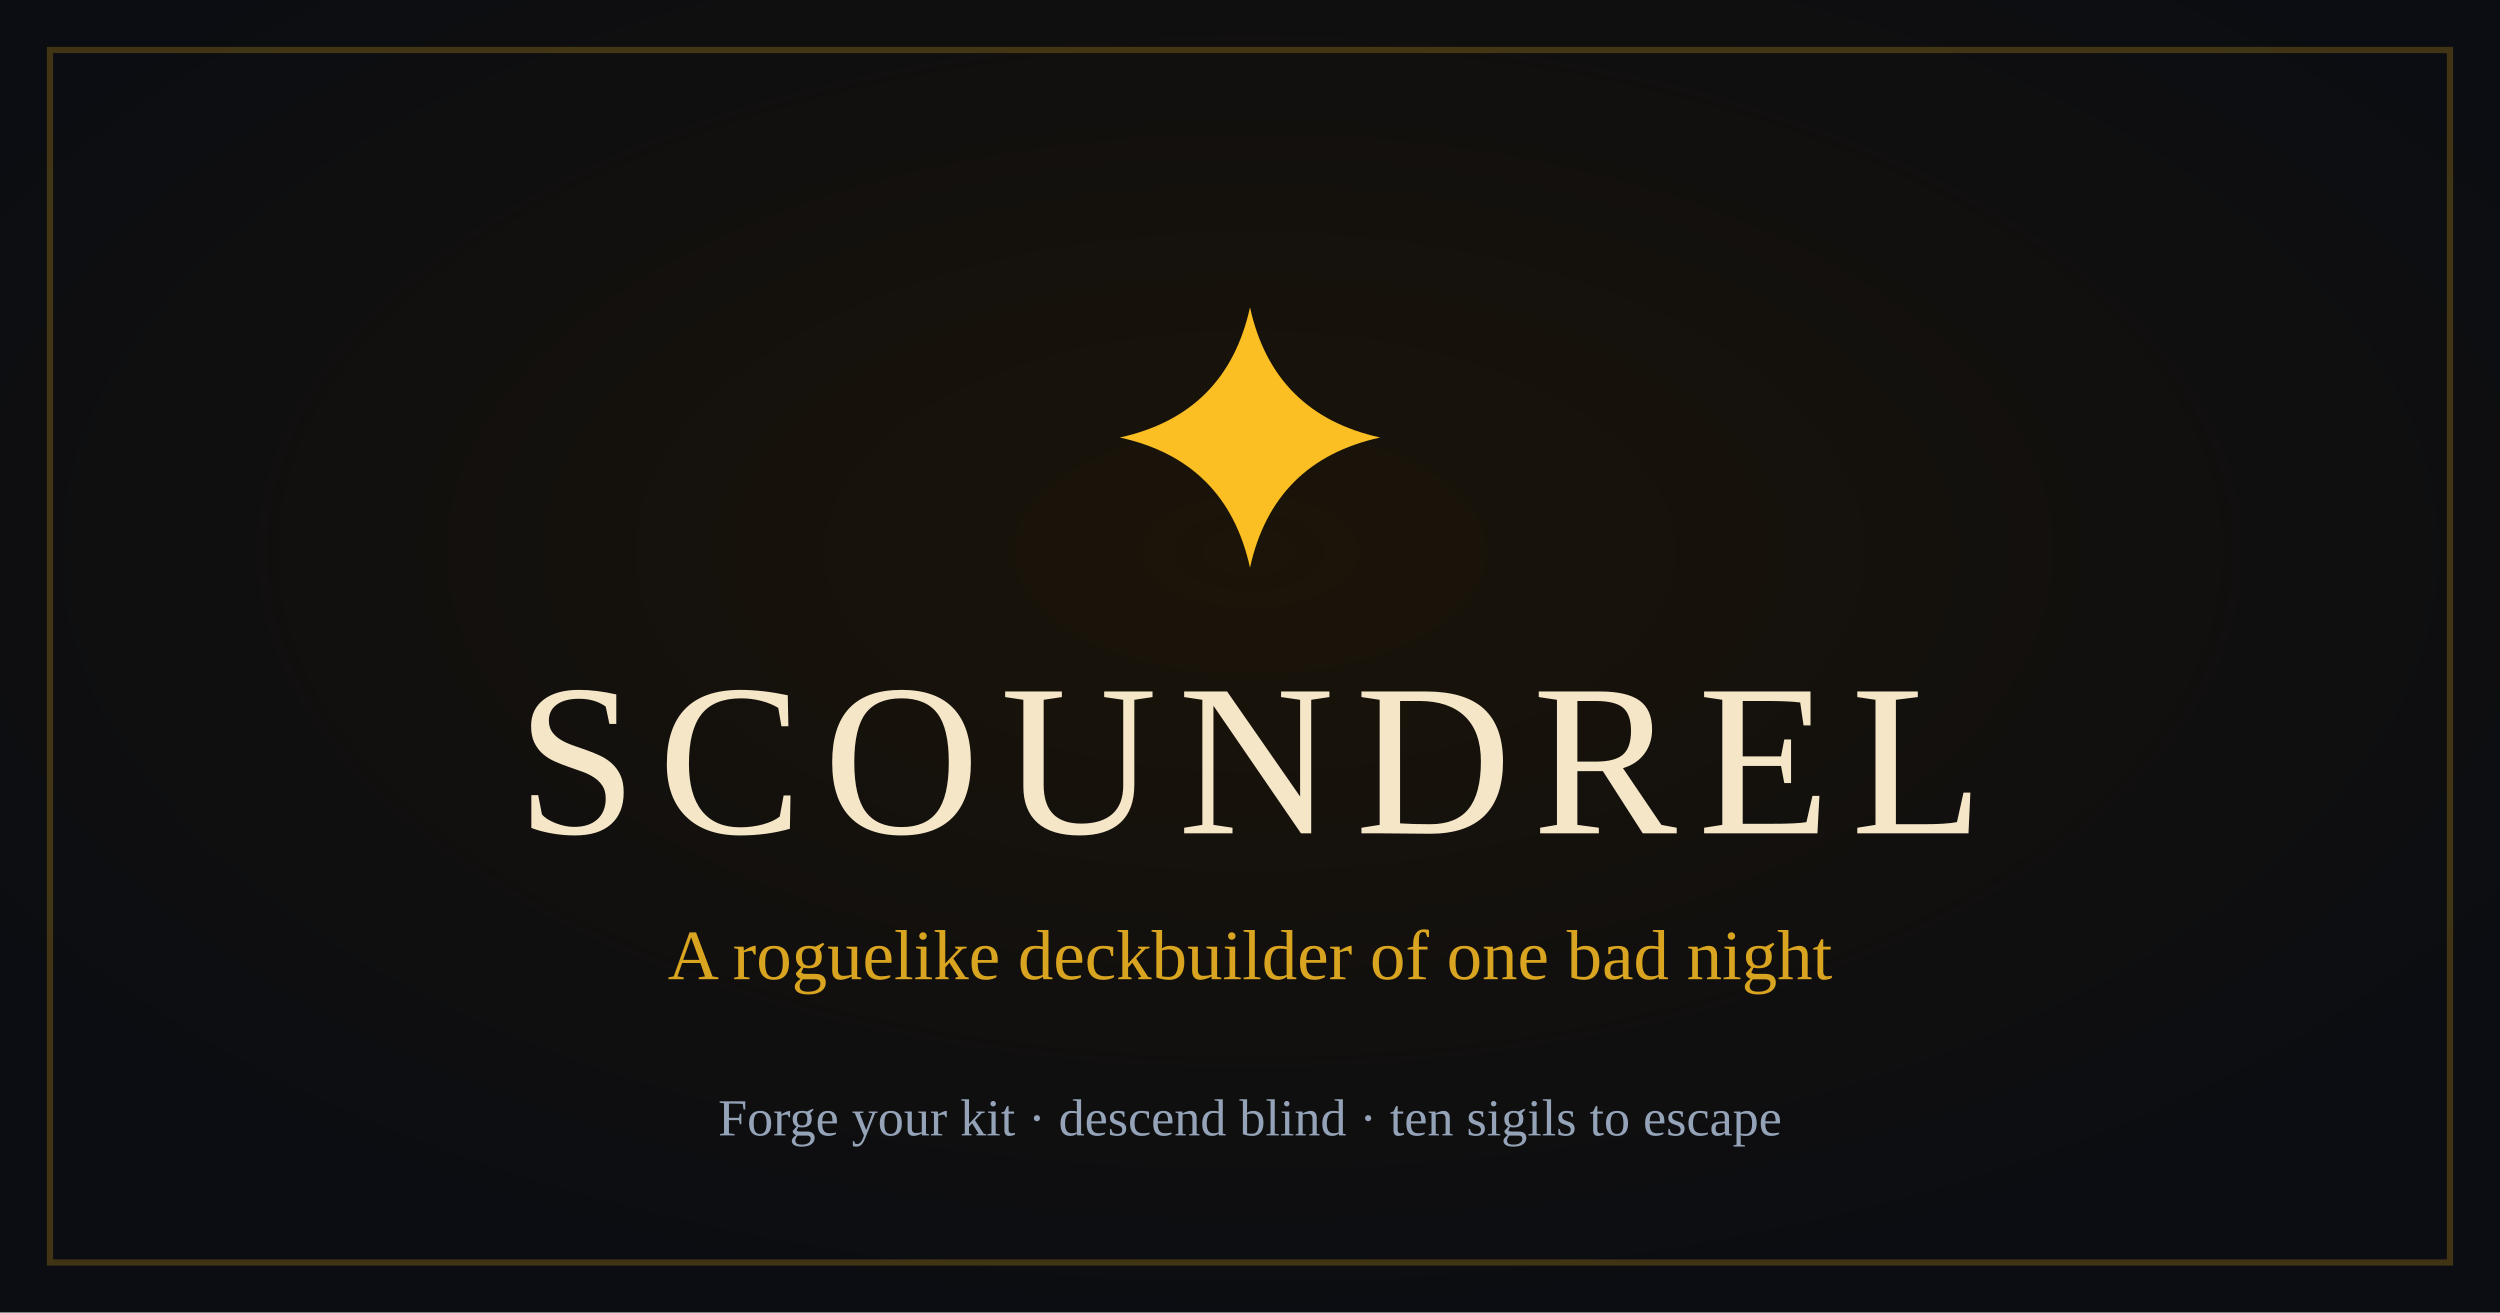
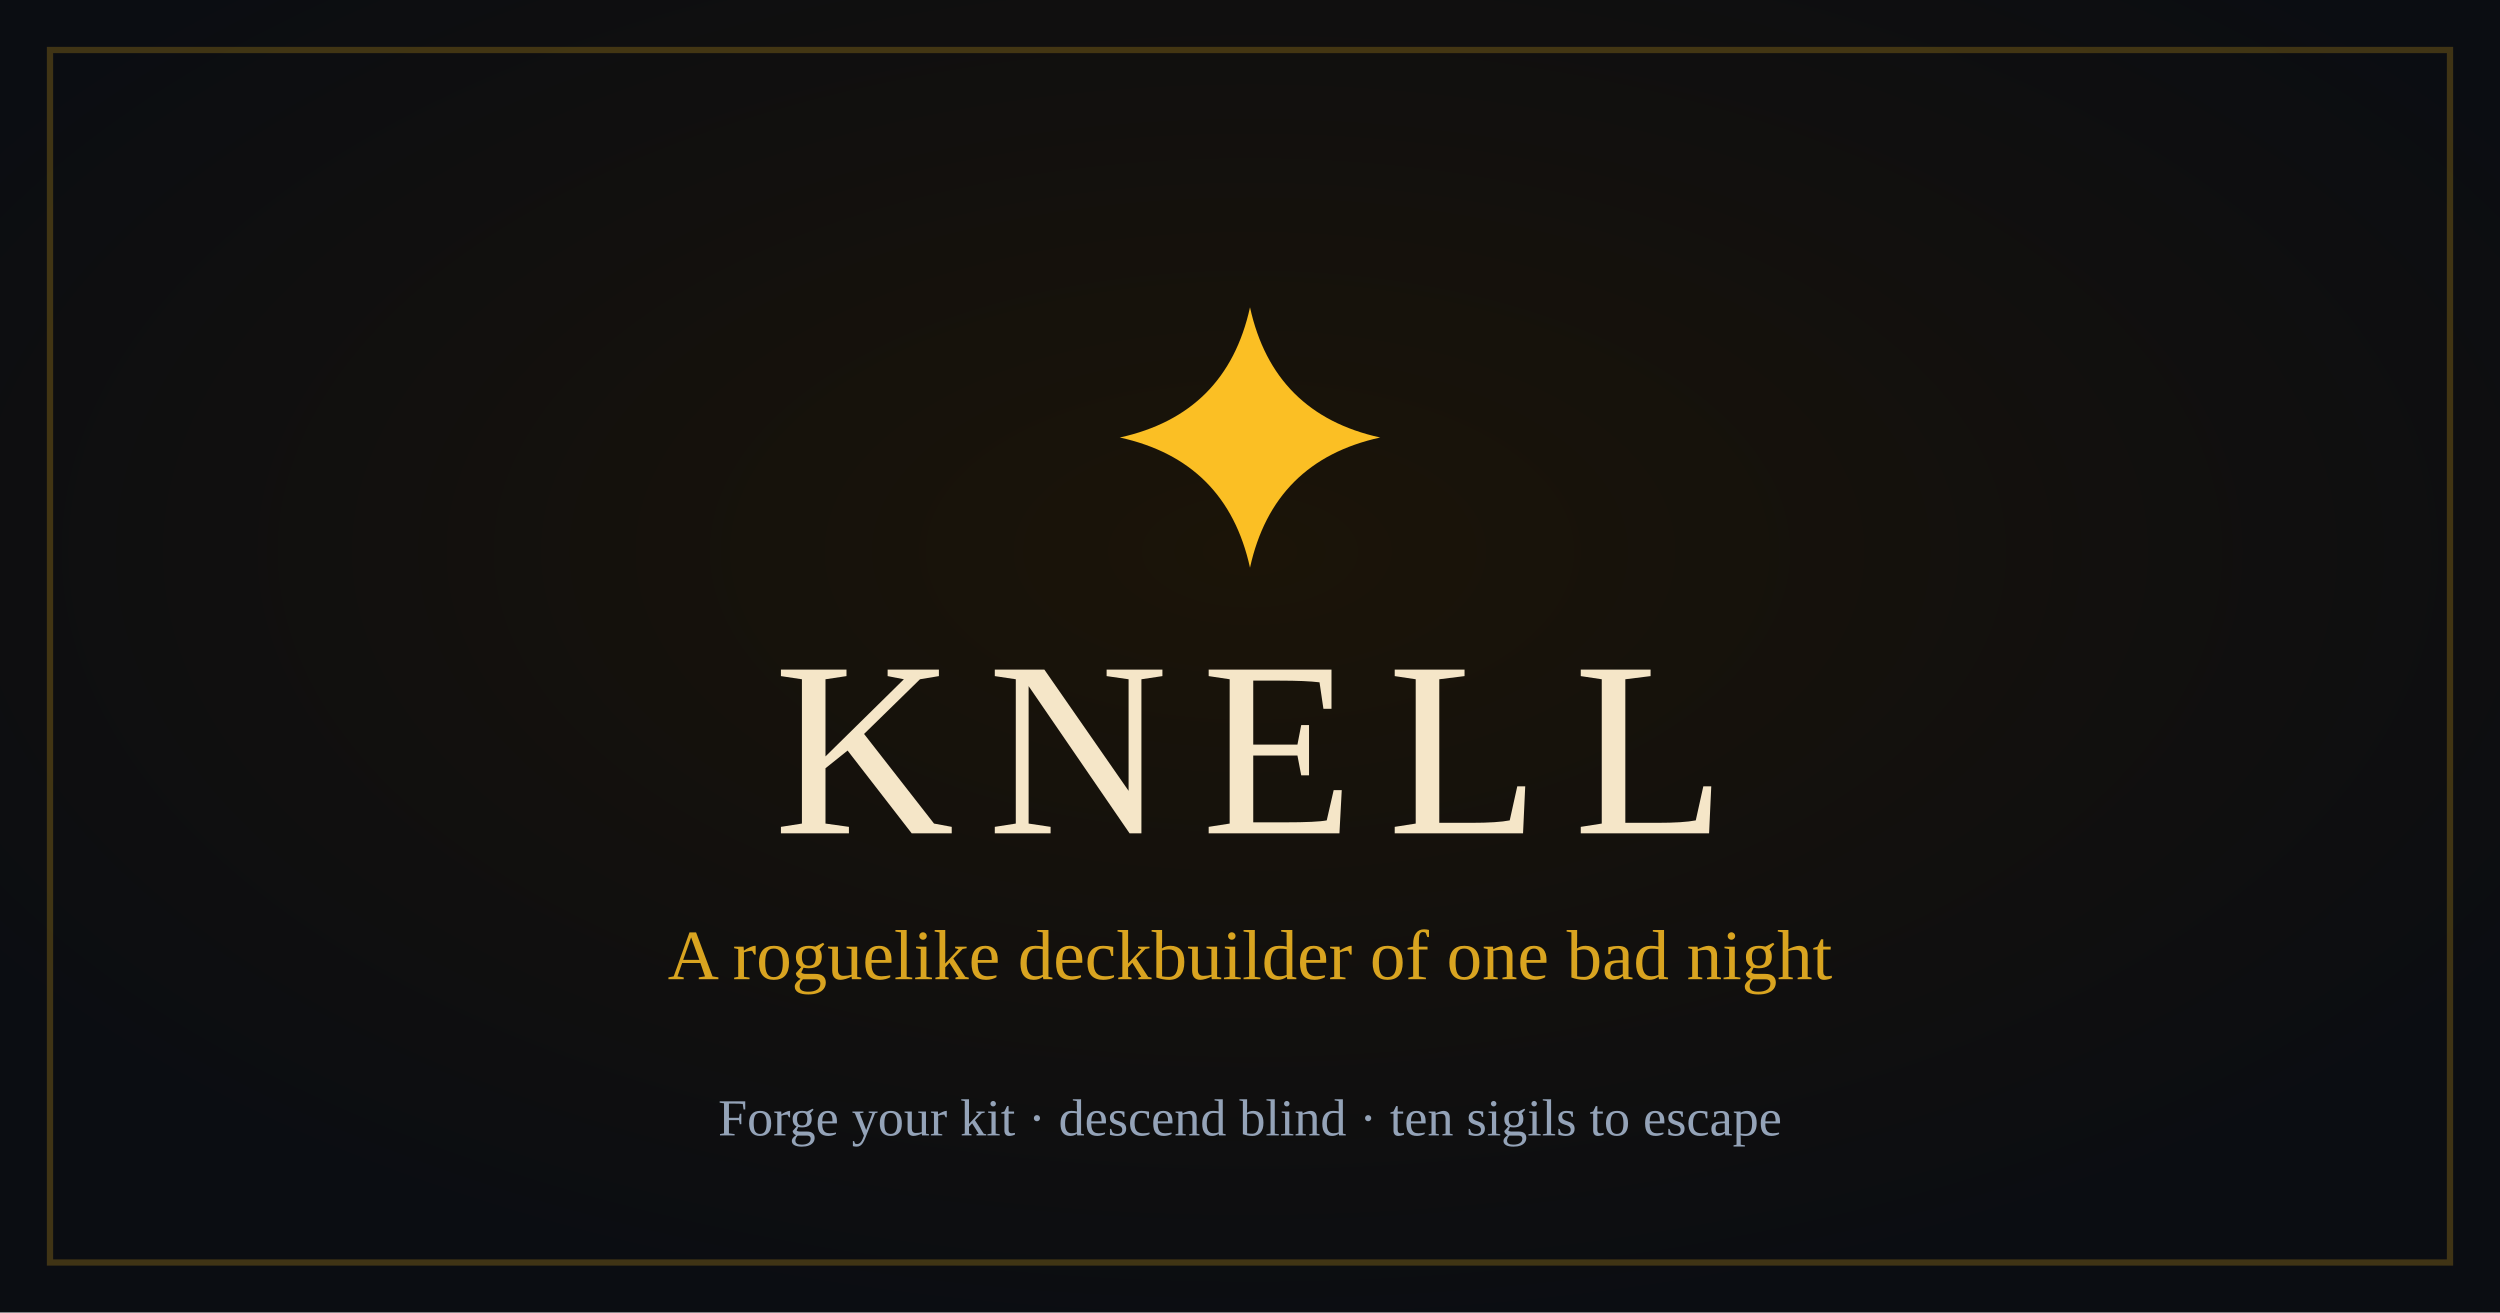
<svg xmlns="http://www.w3.org/2000/svg" viewBox="0 0 1200 630" width="1200" height="630">
  <defs>
    <radialGradient id="glow" cx="50%" cy="42%" r="60%">
      <stop offset="0%" stop-color="#1b1408" />
      <stop offset="100%" stop-color="#0b0d12" />
    </radialGradient>
  </defs>
  <rect width="1200" height="630" fill="url(#glow)" />
  <rect x="24" y="24" width="1152" height="582" fill="none" stroke="#fbbf24" stroke-opacity="0.22" stroke-width="3" />
  <g transform="translate(600 210) scale(2.5) translate(-32 -32)">
    <path d="M32 7 Q36.5 27.5 57 32 Q36.5 36.5 32 57 Q27.5 36.5 7 32 Q27.5 27.5 32 7 Z" fill="#fbbf24" />
  </g>
-   <text x="600" y="400" text-anchor="middle" font-family="Georgia, 'Times New Roman', serif" font-size="104" letter-spacing="10" fill="#f5e6c8">SCOUNDREL</text>
+   <text x="600" y="400" text-anchor="middle" font-family="Georgia, 'Times New Roman', serif" font-size="120" letter-spacing="16" fill="#f5e6c8">KNELL</text>
  <text x="600" y="470" text-anchor="middle" font-family="Georgia, 'Times New Roman', serif" font-size="34" fill="#fbbf24" fill-opacity="0.85">A roguelike deckbuilder of one bad night</text>
  <text x="600" y="545" text-anchor="middle" font-family="Georgia, 'Times New Roman', serif" font-size="25" fill="#94a3b8">Forge your kit · descend blind · ten sigils to escape</text>
</svg>
